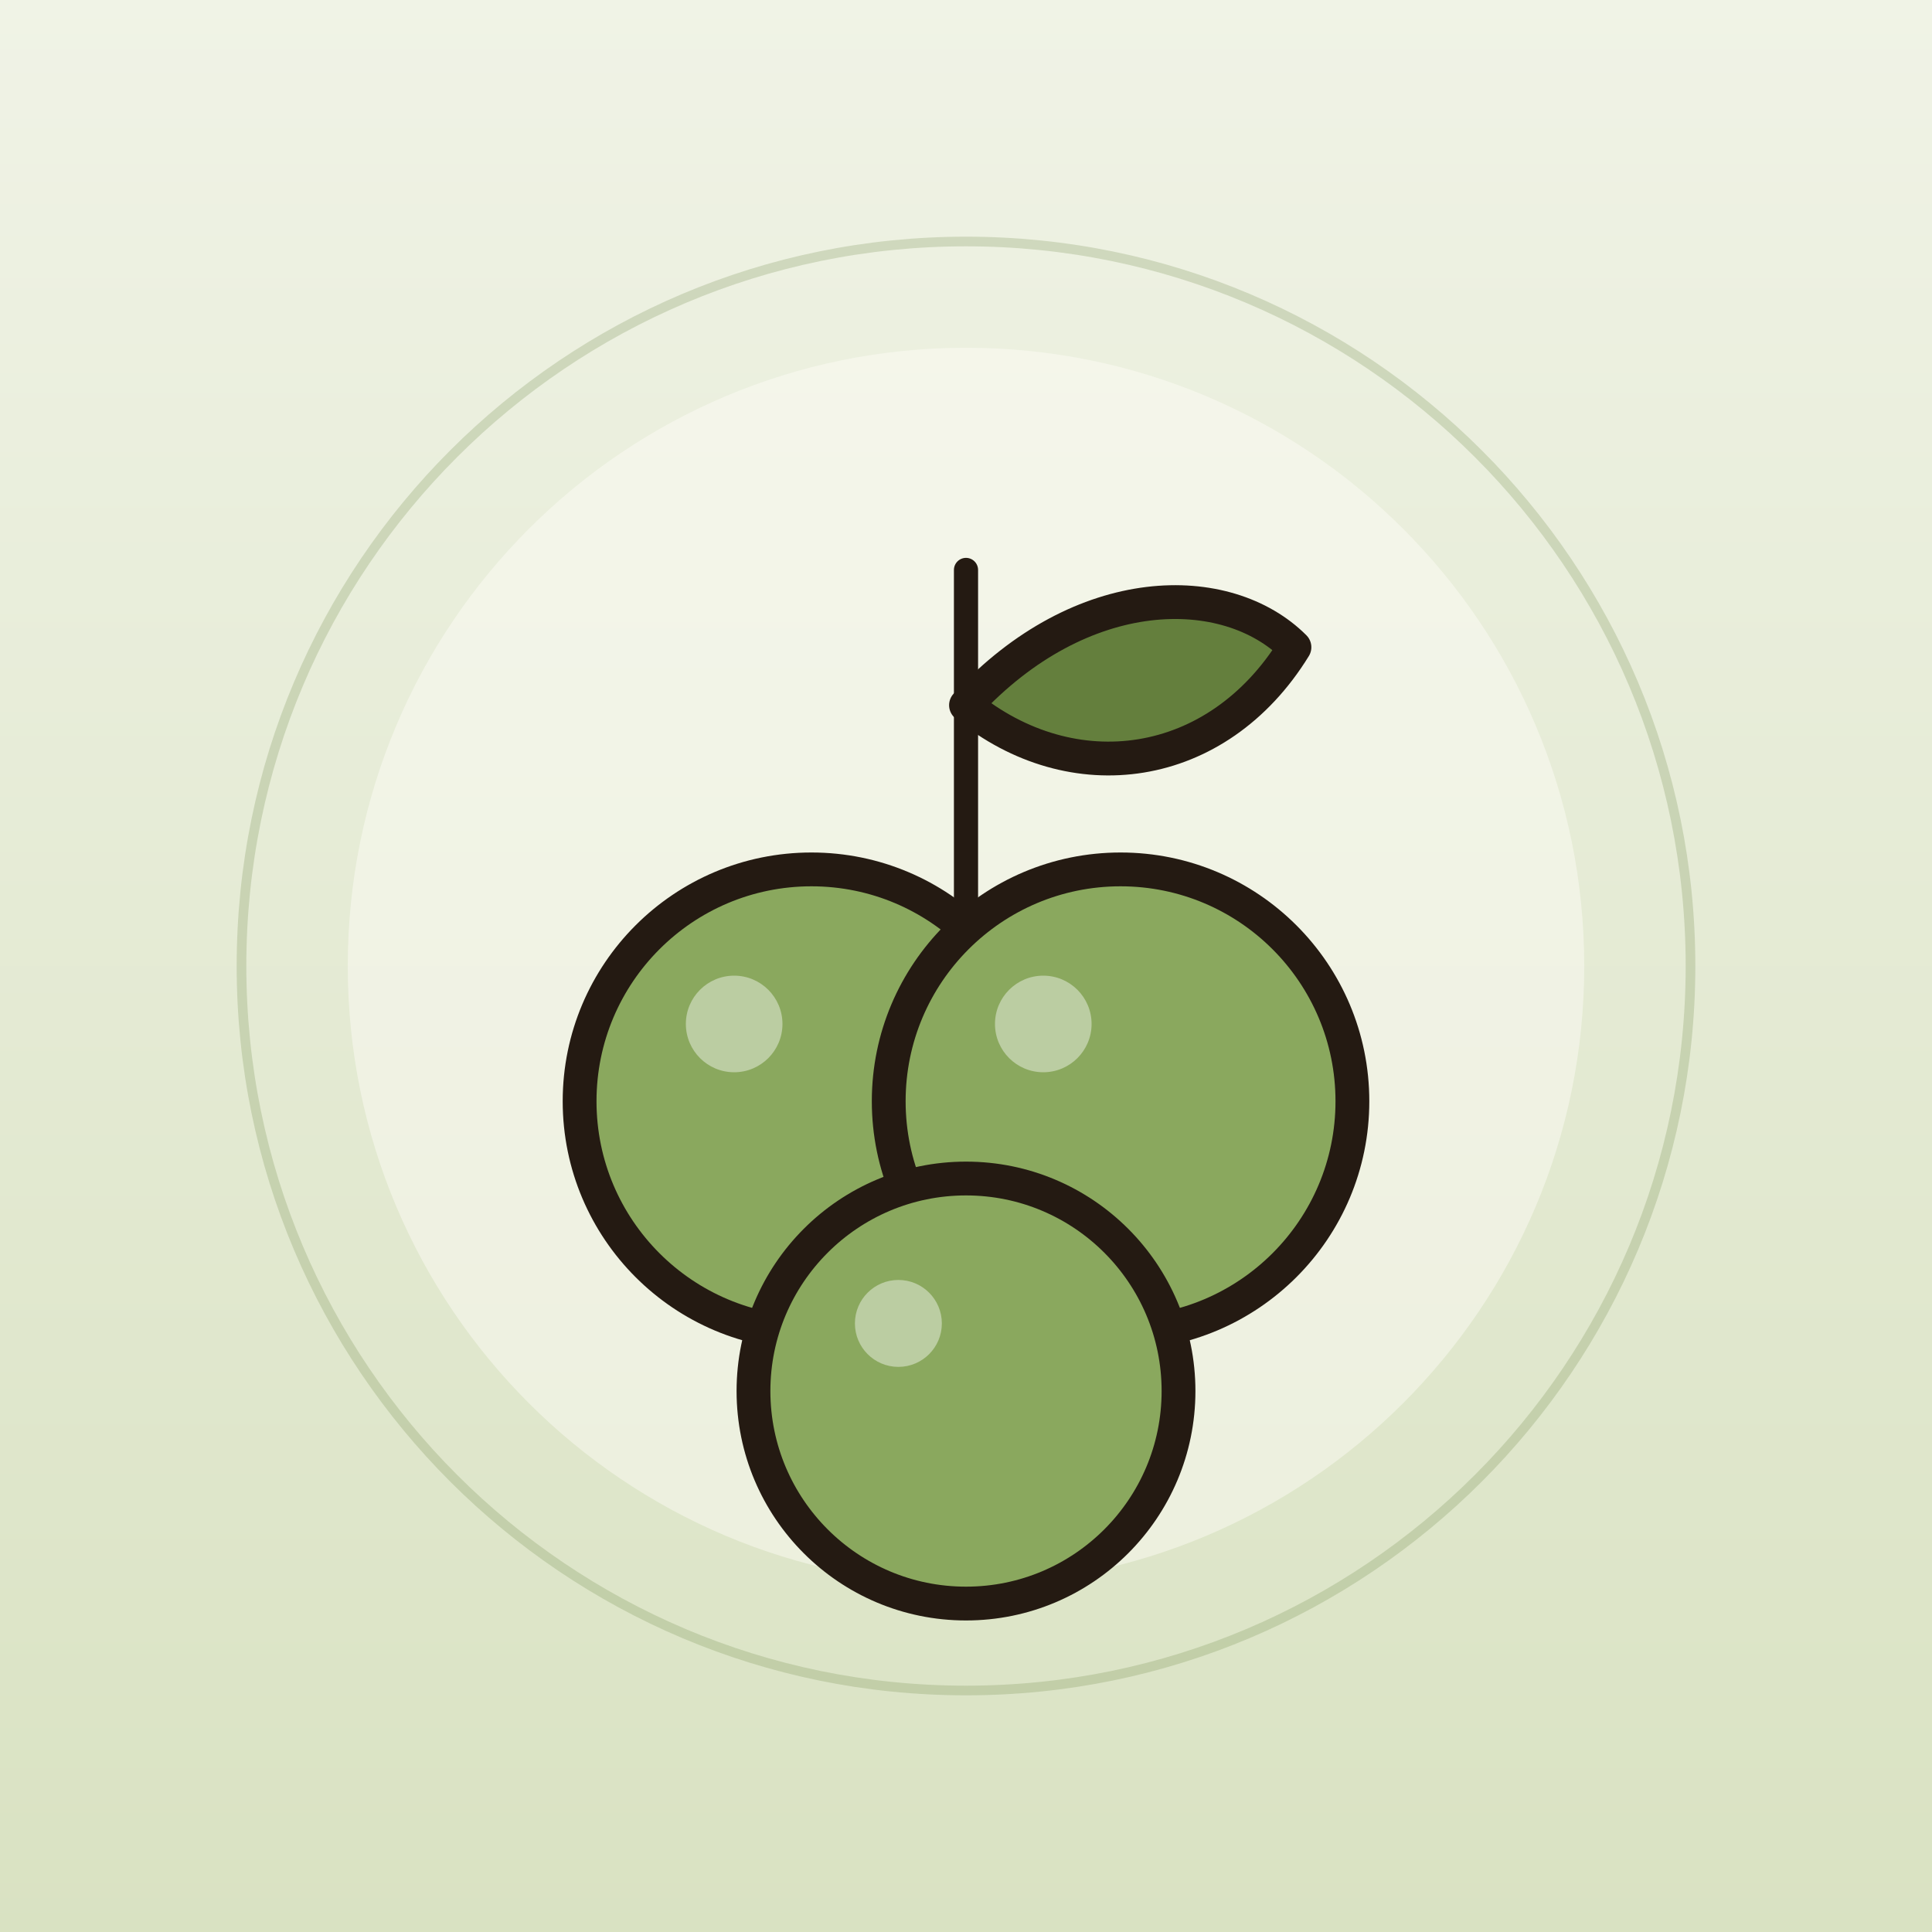
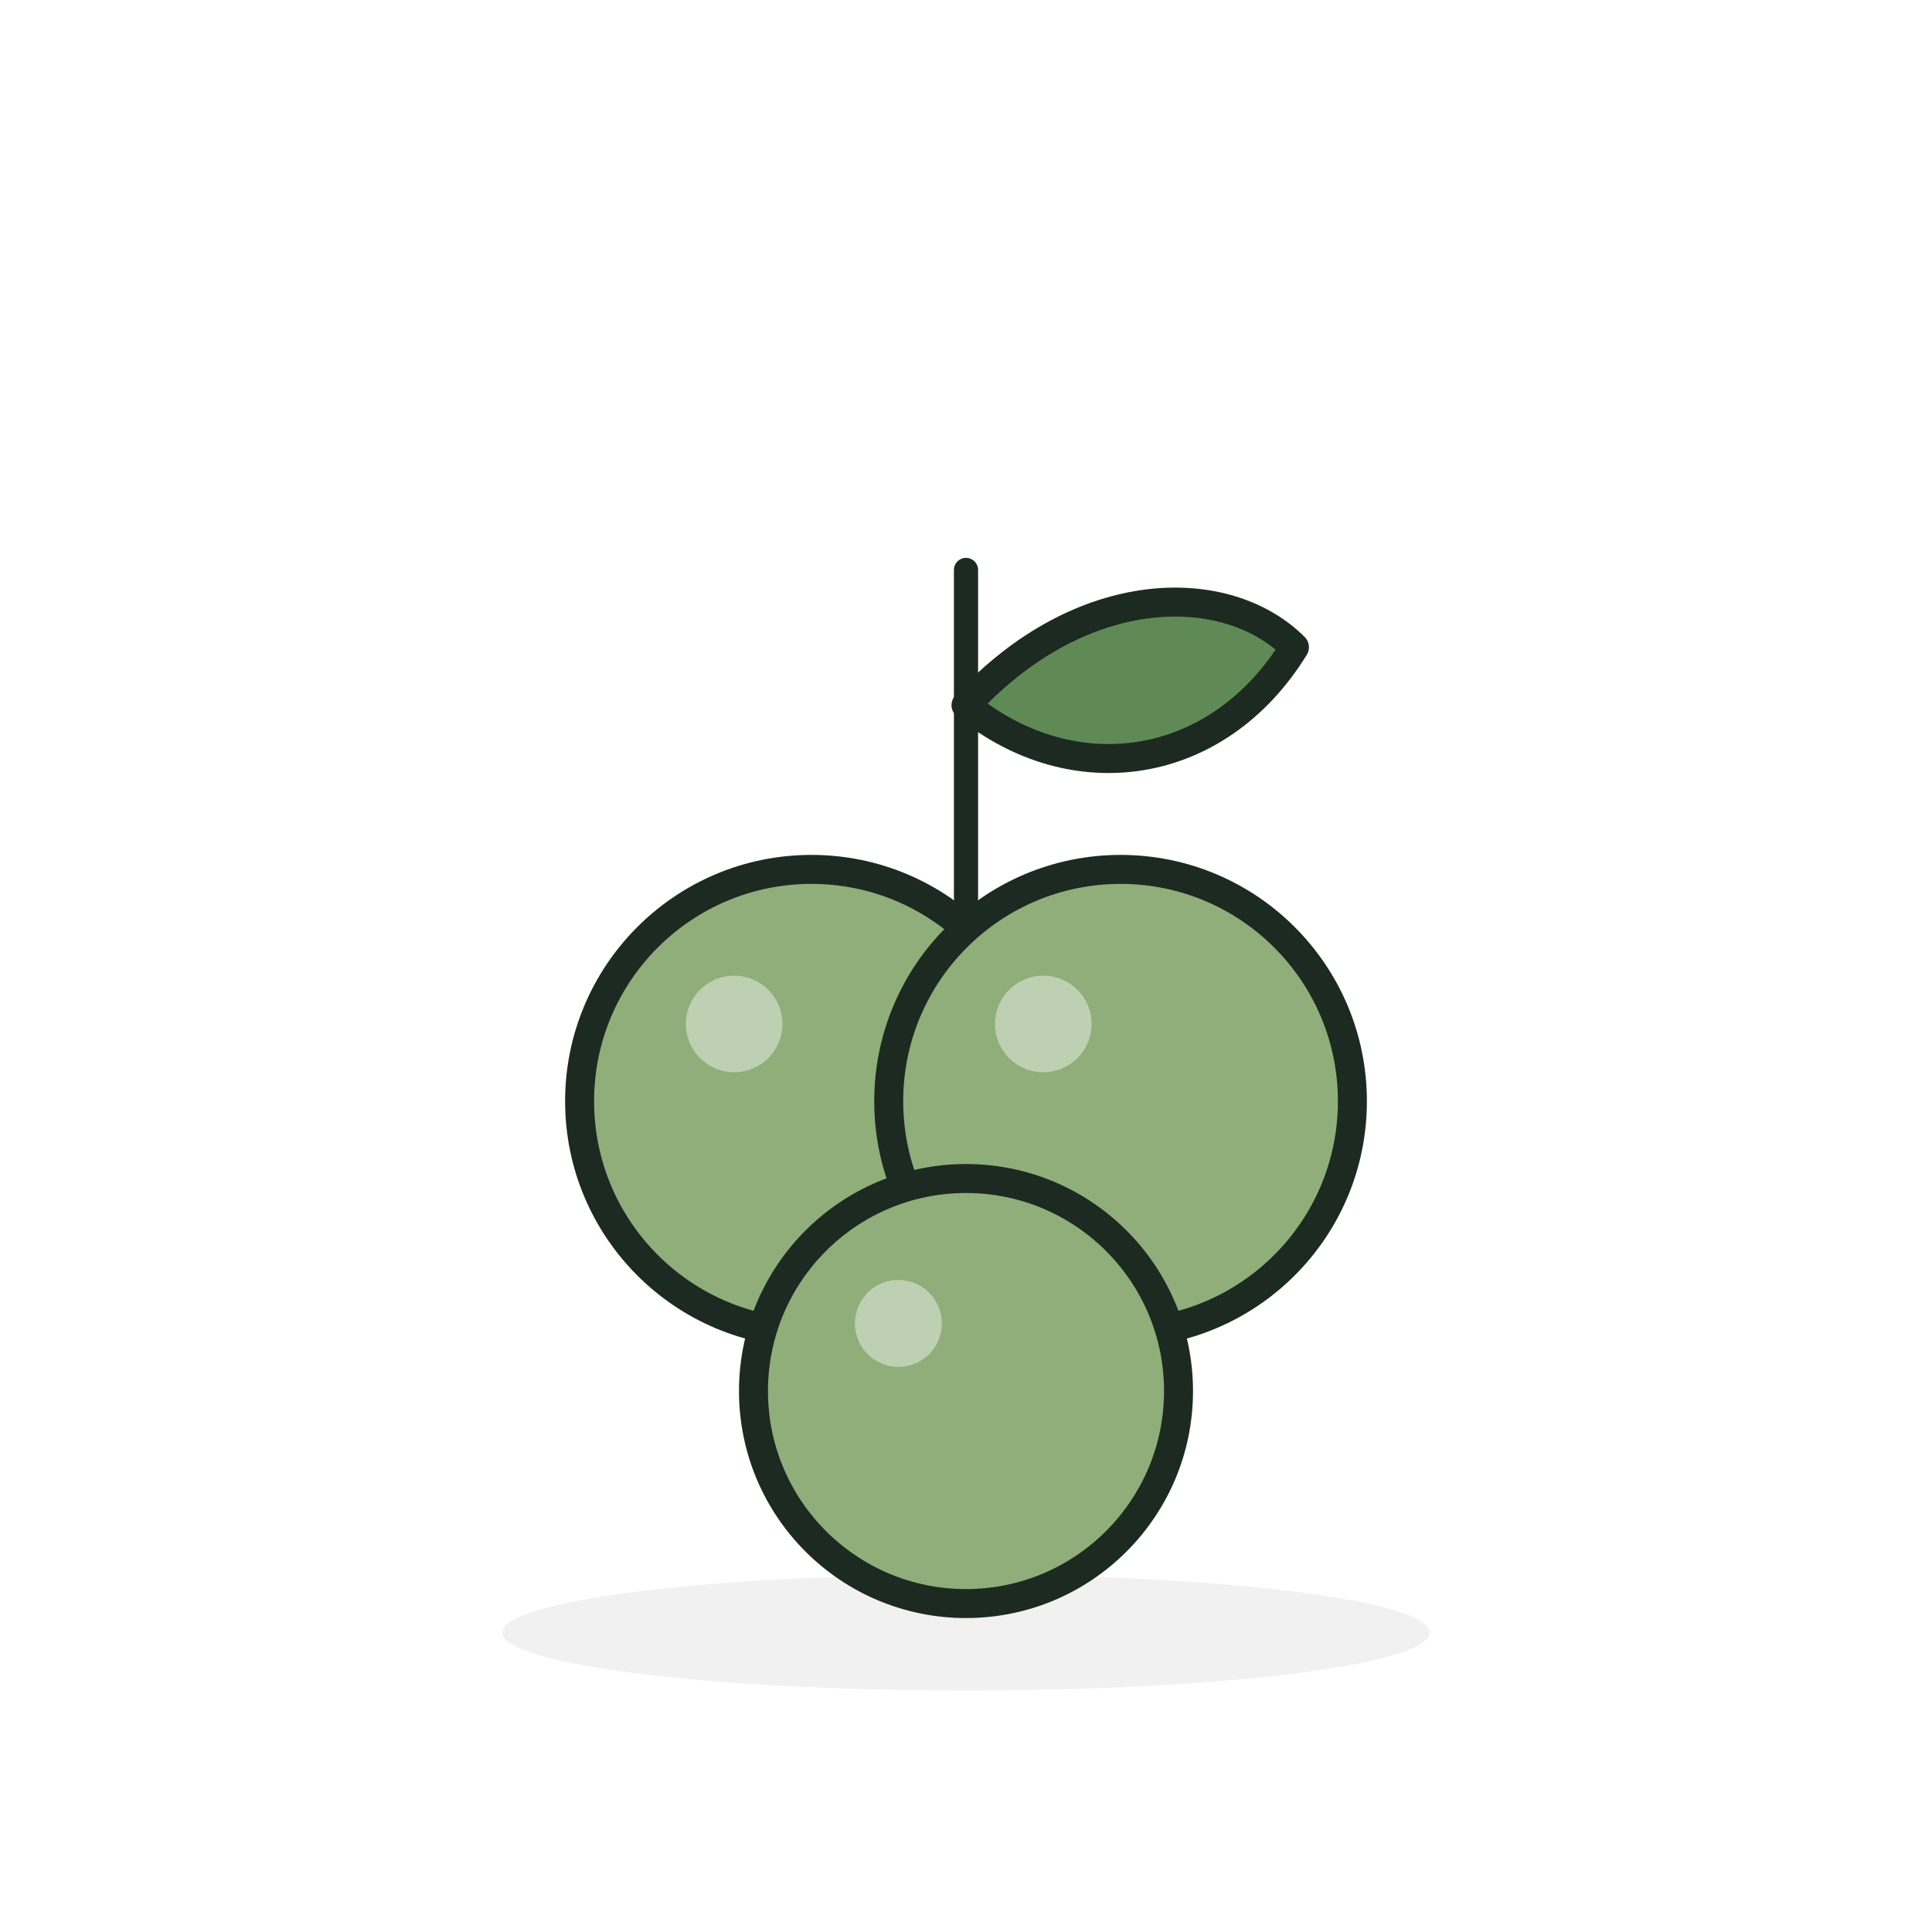
<svg xmlns="http://www.w3.org/2000/svg" viewBox="0 0 400 400" role="img">
-   <defs>
-     <linearGradient id="gGRA001" x1="0" y1="0" x2="0" y2="1">
-       <stop offset="0" stop-color="#f0f3e6" />
-       <stop offset="1" stop-color="#d9e2c2" />
-     </linearGradient>
-   </defs>
-   <rect width="400" height="400" fill="url(#gGRA001)" />
-   <circle cx="200" cy="200" r="150" fill="none" stroke="#647f3d" stroke-width="2" opacity=".22" />
-   <circle cx="200" cy="200" r="128" fill="#fffdf8" opacity=".45" />
-   <path d="M200 118 L200 186" fill="none" stroke="#241a12" stroke-width="5" stroke-linecap="round" stroke-linejoin="round" />
-   <path d="M200 146 C224 120 254 120 268 134 C252 160 222 164 200 146 Z" fill="#647f3d" stroke="#241a12" stroke-width="7" stroke-linejoin="round" stroke-linecap="round" />
-   <circle cx="168" cy="228" r="48" fill="#8aa85e" stroke="#241a12" stroke-width="7" />
-   <circle cx="232" cy="228" r="48" fill="#8aa85e" stroke="#241a12" stroke-width="7" />
-   <circle cx="200" cy="288" r="44" fill="#8aa85e" stroke="#241a12" stroke-width="7" />
+   <rect width="400" height="400" fill="#ffffff" />
+   <ellipse cx="200" cy="338" rx="96" ry="12" fill="#1c2a22" opacity=".07" />
+   <path d="M200 118 L200 186" fill="none" stroke="#1c2a22" stroke-width="5" stroke-linecap="round" stroke-linejoin="round" />
+   <path d="M200 146 C224 120 254 120 268 134 C252 160 222 164 200 146 Z" fill="#5f8a55" stroke="#1c2a22" stroke-width="6" stroke-linejoin="round" stroke-linecap="round" />
+   <circle cx="168" cy="228" r="48" fill="#8fae7a" stroke="#1c2a22" stroke-width="6" />
+   <circle cx="232" cy="228" r="48" fill="#8fae7a" stroke="#1c2a22" stroke-width="6" />
+   <circle cx="200" cy="288" r="44" fill="#8fae7a" stroke="#1c2a22" stroke-width="6" />
  <circle cx="152" cy="212" r="10" fill="#fff" opacity=".42" />
  <circle cx="216" cy="212" r="10" fill="#fff" opacity=".42" />
  <circle cx="186" cy="274" r="9" fill="#fff" opacity=".42" />
</svg>
